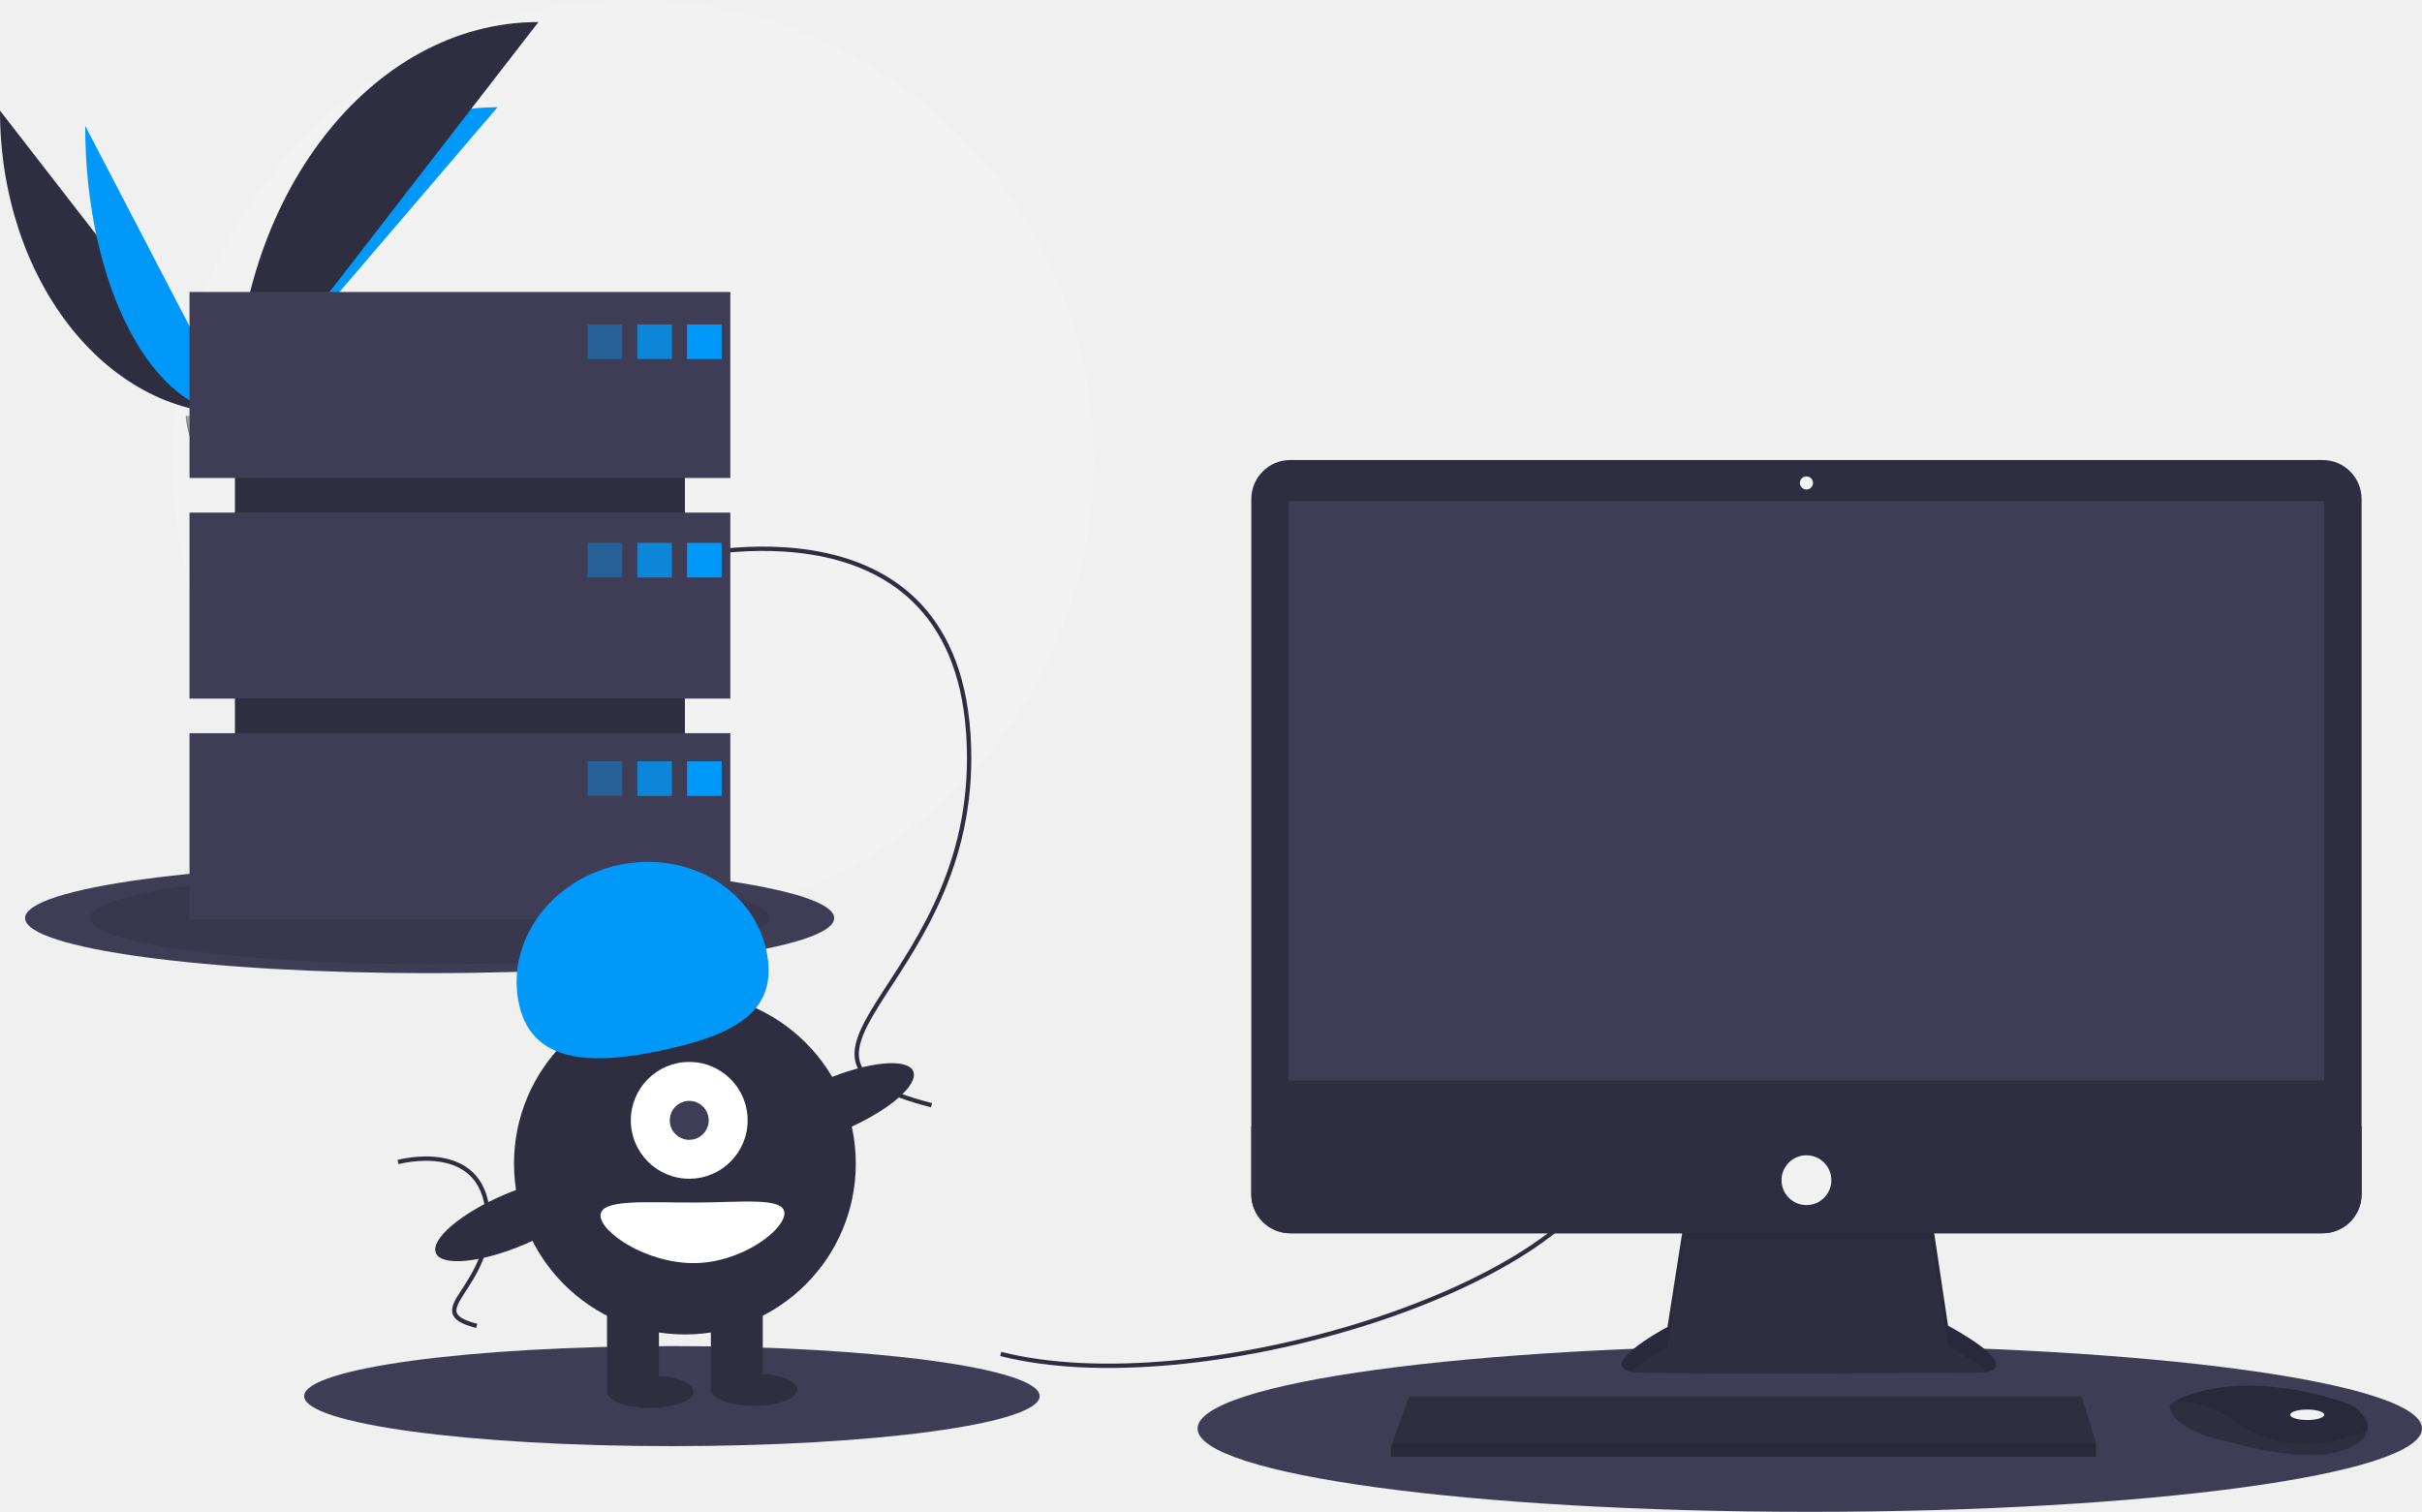
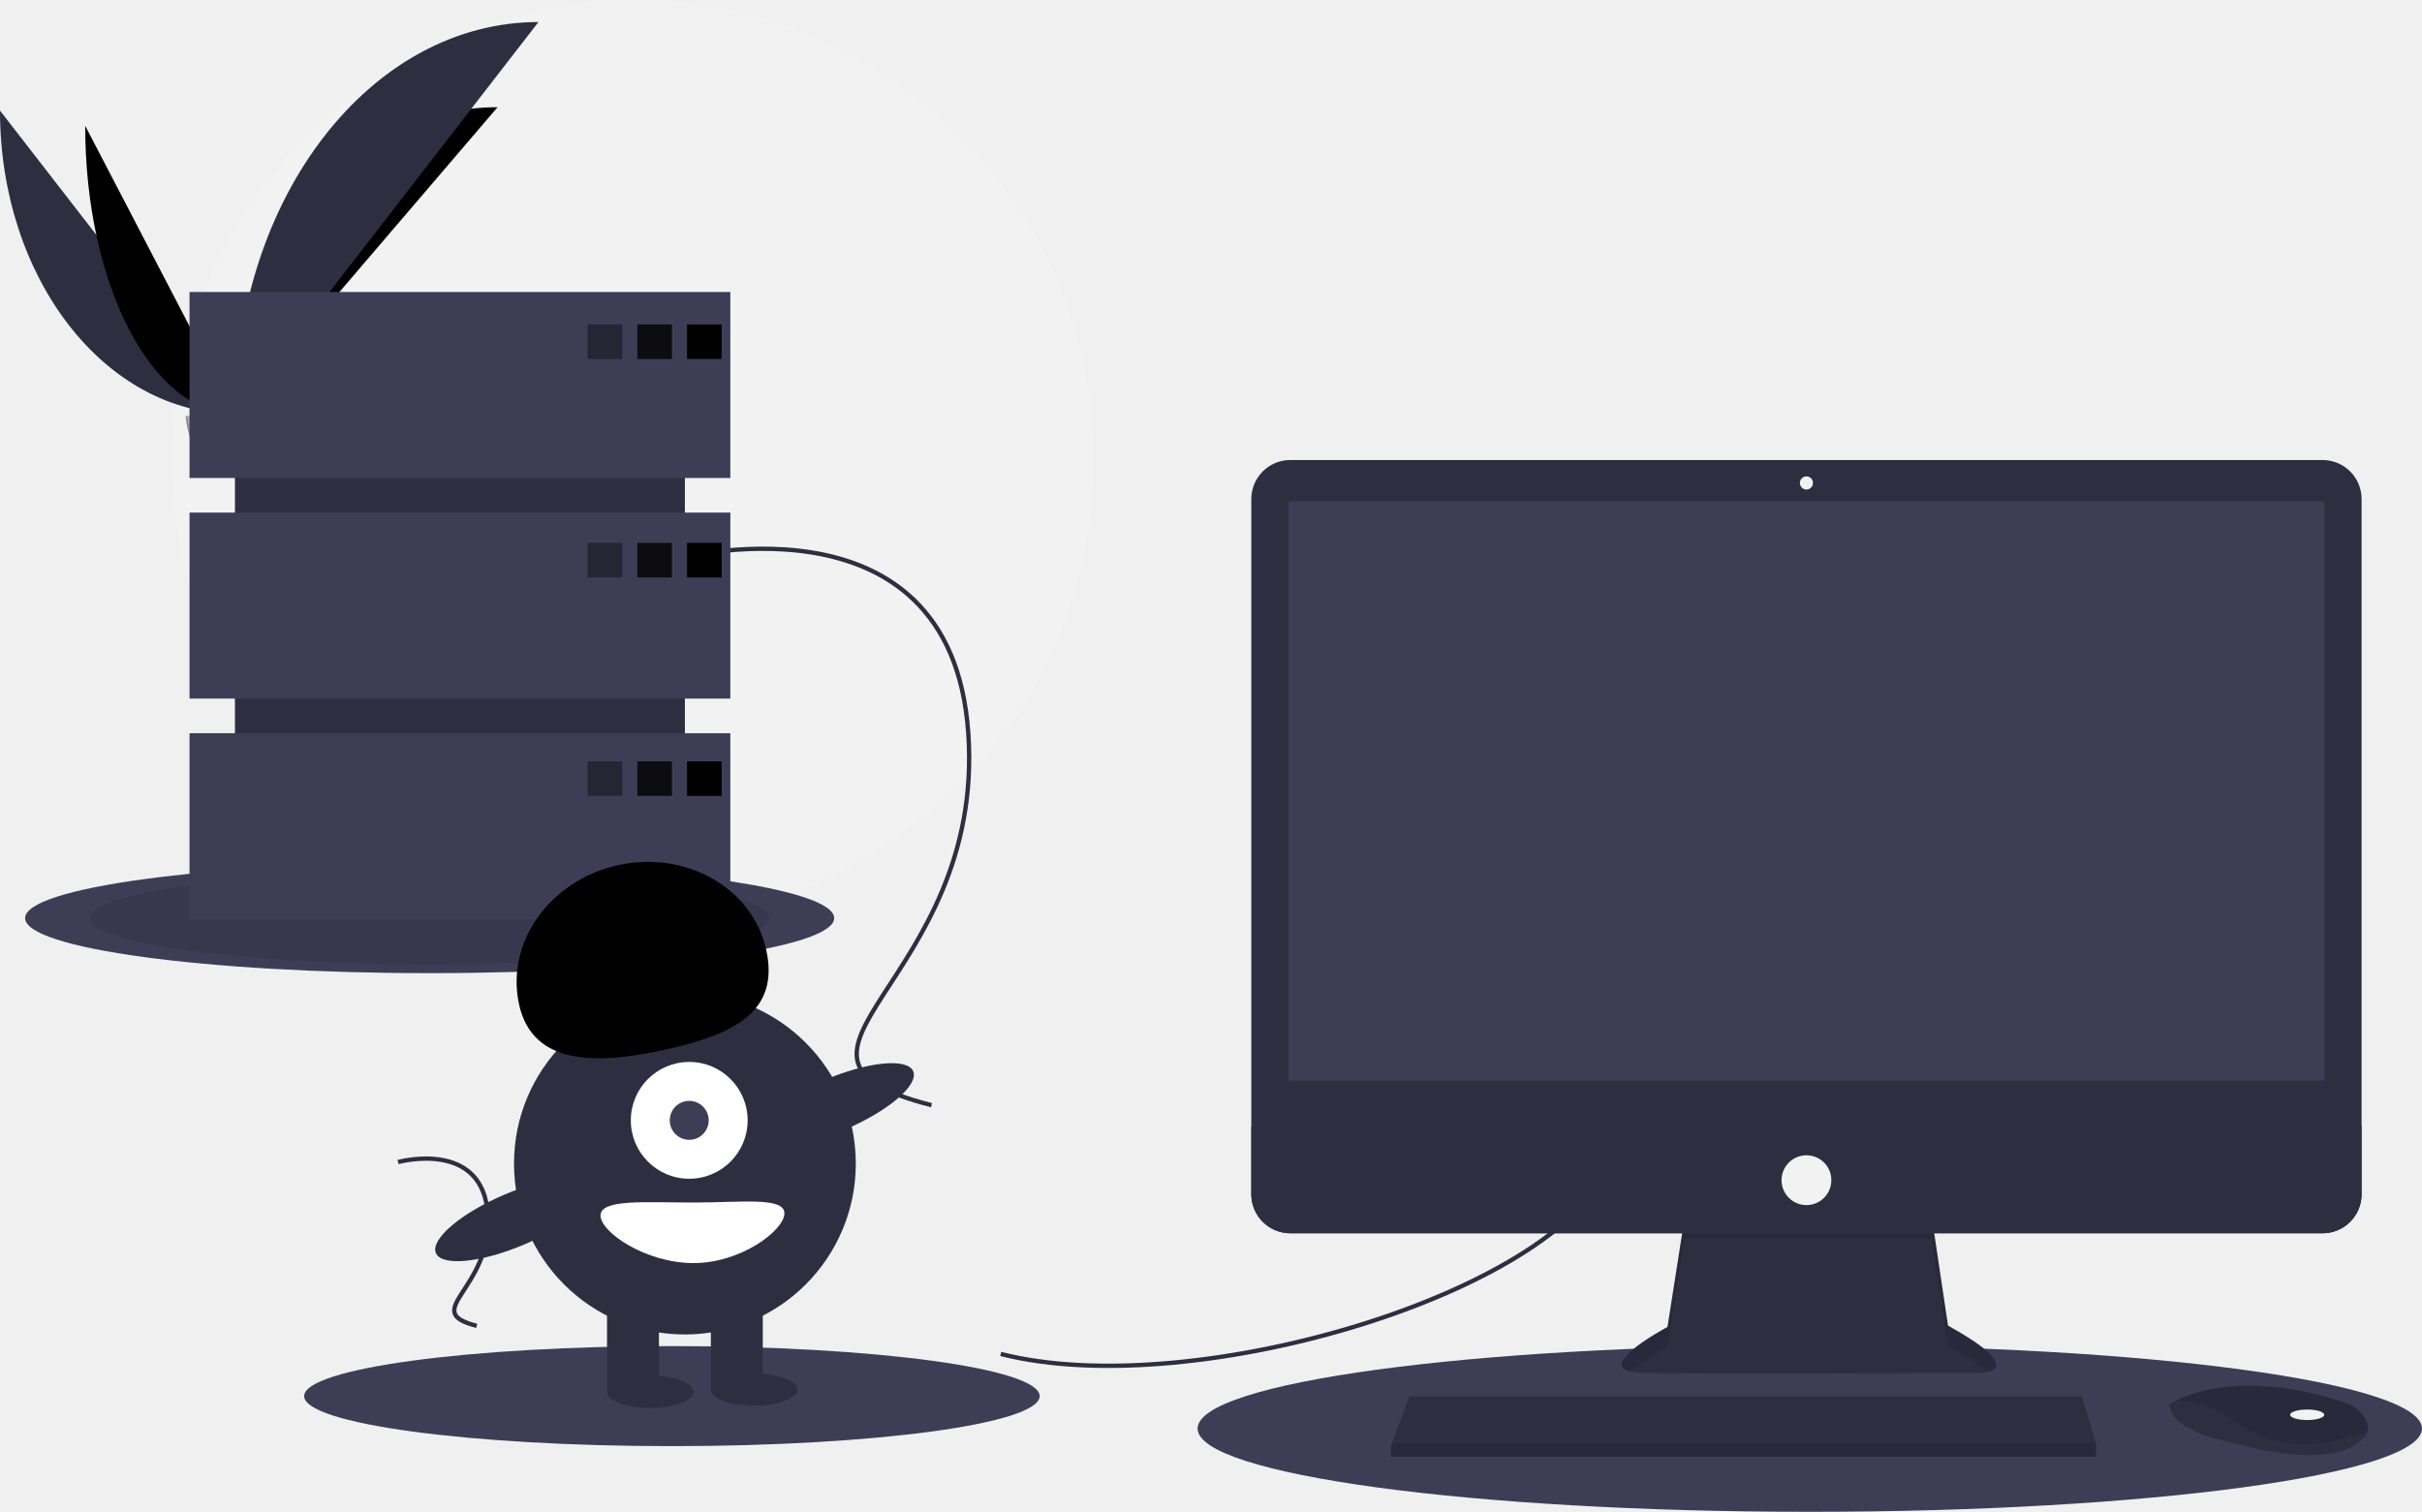
<svg xmlns="http://www.w3.org/2000/svg" data-name="Layer 1" width="1119.609" height="699" viewBox="0 0 1119.609 699">
  <circle cx="292.609" cy="213" r="213" fill="#f2f2f2" />
  <path d="M31.391,151.642c0,77.498,48.618,140.208,108.701,140.208" transform="translate(-31.39089 -100.5)" fill="#2f2e41" />
-   <path d="M140.092,291.851c0-78.369,54.255-141.784,121.304-141.784" transform="translate(-31.39089 -100.5)" fill="#0099f9" />
-   <path d="M70.775,158.668c0,73.615,31.003,133.183,69.316,133.183" transform="translate(-31.39089 -100.5)" fill="#0099f9" />
+   <path d="M140.092,291.851c0-78.369,54.255-141.784,121.304-141.784" transform="translate(-31.39089 -100.5)" fill="PRIMARY" />
+   <path d="M70.775,158.668c0,73.615,31.003,133.183,69.316,133.183" transform="translate(-31.39089 -100.5)" fill="PRIMARY" />
  <path d="M140.092,291.851c0-100.138,62.71-181.168,140.208-181.168" transform="translate(-31.39089 -100.5)" fill="#2f2e41" />
  <path d="M117.224,292.839s15.416-.475,20.061-3.783,23.713-7.258,24.866-1.953,23.167,26.388,5.763,26.529-40.439-2.711-45.076-5.535S117.224,292.839,117.224,292.839Z" transform="translate(-31.39089 -100.5)" fill="#a8a8a8" />
  <path d="M168.224,311.785c-17.404.14-40.439-2.711-45.076-5.535-3.531-2.151-4.938-9.869-5.409-13.43-.326.014-.515.02-.515.02s.976,12.433,5.613,15.257,27.672,5.676,45.076,5.535c5.024-.041,6.759-1.828,6.664-4.475C173.879,310.756,171.963,311.755,168.224,311.785Z" transform="translate(-31.39089 -100.5)" opacity="0.2" />
  <ellipse cx="198.609" cy="424.5" rx="187" ry="25.44" fill="#3f3d56" />
  <ellipse cx="198.609" cy="424.5" rx="157" ry="21.359" opacity="0.1" />
  <ellipse cx="836.609" cy="660.5" rx="283" ry="38.5" fill="#3f3d56" />
  <ellipse cx="310.609" cy="645.5" rx="170" ry="23.127" fill="#3f3d56" />
  <path d="M494,726.5c90,23,263-30,282-90" transform="translate(-31.39089 -100.5)" fill="none" stroke="#2f2e41" stroke-miterlimit="10" stroke-width="2" />
  <path d="M341,359.5s130-36,138,80-107,149-17,172" transform="translate(-31.39089 -100.5)" fill="none" stroke="#2f2e41" stroke-miterlimit="10" stroke-width="2" />
  <path d="M215.402,637.783s39.072-10.82,41.477,24.044-32.16,44.783-5.109,51.696" transform="translate(-31.39089 -100.5)" fill="none" stroke="#2f2e41" stroke-miterlimit="10" stroke-width="2" />
  <path d="M810.096,663.74,802.218,714.035s-38.782,20.603-11.513,21.209,155.733,0,155.733,0,24.845,0-14.543-21.815l-7.878-52.719Z" transform="translate(-31.39089 -100.5)" fill="#2f2e41" />
  <path d="M785.219,734.698c6.193-5.51,16.999-11.252,16.999-11.252l7.878-50.295,113.922.107,7.878,49.582c9.185,5.087,14.875,8.987,18.204,11.978,5.059-1.154,10.587-5.444-18.204-21.389l-7.878-52.719-113.922,3.03L802.218,714.035S769.63,731.35,785.219,734.698Z" transform="translate(-31.39089 -100.5)" opacity="0.1" />
  <rect x="578.433" y="212.689" width="513.253" height="357.52" rx="18.046" fill="#2f2e41" />
  <rect x="595.703" y="231.777" width="478.713" height="267.837" fill="#3f3d56" />
  <circle cx="835.059" cy="223.293" r="3.03" fill="#f2f2f2" />
  <path d="M1123.077,621.322V652.663a18.043,18.043,0,0,1-18.046,18.046H627.869A18.043,18.043,0,0,1,609.824,652.663V621.322Z" transform="translate(-31.39089 -100.5)" fill="#2f2e41" />
  <polygon points="968.978 667.466 968.978 673.526 642.968 673.526 642.968 668.678 643.417 667.466 651.452 645.651 962.312 645.651 968.978 667.466" fill="#2f2e41" />
  <path d="M1125.828,762.034c-.594,2.539-2.836,5.217-7.902,7.75-18.179,9.089-55.143-2.424-55.143-2.424s-28.48-4.848-28.48-17.573a22.725,22.725,0,0,1,2.497-1.485c7.643-4.044,32.984-14.021,77.918.422a18.739,18.739,0,0,1,8.541,5.597C1125.079,756.454,1126.507,759.157,1125.828,762.034Z" transform="translate(-31.39089 -100.5)" fill="#2f2e41" />
  <path d="M1125.828,762.034c-22.251,8.526-42.084,9.162-62.439-4.975-10.265-7.126-19.591-8.89-26.59-8.756,7.643-4.044,32.984-14.021,77.918.422a18.739,18.739,0,0,1,8.541,5.597C1125.079,756.454,1126.507,759.157,1125.828,762.034Z" transform="translate(-31.39089 -100.5)" opacity="0.1" />
  <ellipse cx="1066.538" cy="654.135" rx="7.878" ry="2.424" fill="#f2f2f2" />
  <circle cx="835.059" cy="545.667" r="11.513" fill="#f2f2f2" />
  <polygon points="968.978 667.466 968.978 673.526 642.968 673.526 642.968 668.678 643.417 667.466 968.978 667.466" opacity="0.1" />
  <rect x="108.609" y="159" width="208" height="242" fill="#2f2e41" />
  <rect x="87.609" y="135" width="250" height="86" fill="#3f3d56" />
  <rect x="87.609" y="237" width="250" height="86" fill="#3f3d56" />
  <rect x="87.609" y="339" width="250" height="86" fill="#3f3d56" />
-   <rect x="271.609" y="150" width="16" height="16" fill="#0099f9" opacity="0.4" />
-   <rect x="294.609" y="150" width="16" height="16" fill="#0099f9" opacity="0.8" />
-   <rect x="317.609" y="150" width="16" height="16" fill="#0099f9" />
-   <rect x="271.609" y="251" width="16" height="16" fill="#0099f9" opacity="0.4" />
-   <rect x="294.609" y="251" width="16" height="16" fill="#0099f9" opacity="0.8" />
-   <rect x="317.609" y="251" width="16" height="16" fill="#0099f9" />
-   <rect x="271.609" y="352" width="16" height="16" fill="#0099f9" opacity="0.4" />
-   <rect x="294.609" y="352" width="16" height="16" fill="#0099f9" opacity="0.8" />
-   <rect x="317.609" y="352" width="16" height="16" fill="#0099f9" />
+   <rect x="271.609" y="150" width="16" height="16" fill="PRIMARY" opacity="0.4" />
+   <rect x="294.609" y="150" width="16" height="16" fill="PRIMARY" opacity="0.8" />
+   <rect x="317.609" y="150" width="16" height="16" fill="PRIMARY" />
+   <rect x="271.609" y="251" width="16" height="16" fill="PRIMARY" opacity="0.4" />
+   <rect x="294.609" y="251" width="16" height="16" fill="PRIMARY" opacity="0.8" />
+   <rect x="317.609" y="251" width="16" height="16" fill="PRIMARY" />
+   <rect x="271.609" y="352" width="16" height="16" fill="PRIMARY" opacity="0.4" />
+   <rect x="294.609" y="352" width="16" height="16" fill="PRIMARY" opacity="0.8" />
+   <rect x="317.609" y="352" width="16" height="16" fill="PRIMARY" />
  <circle cx="316.609" cy="538" r="79" fill="#2f2e41" />
  <rect x="280.609" y="600" width="24" height="43" fill="#2f2e41" />
  <rect x="328.609" y="600" width="24" height="43" fill="#2f2e41" />
  <ellipse cx="300.609" cy="643.5" rx="20" ry="7.5" fill="#2f2e41" />
  <ellipse cx="348.609" cy="642.5" rx="20" ry="7.5" fill="#2f2e41" />
  <circle cx="318.609" cy="518" r="27" fill="#fff" />
  <circle cx="318.609" cy="518" r="9" fill="#3f3d56" />
-   <path d="M271.367,565.032c-6.379-28.568,14.012-57.434,45.544-64.475s62.265,10.41,68.644,38.978-14.519,39.104-46.051,46.145S277.746,593.6,271.367,565.032Z" transform="translate(-31.39089 -100.5)" fill="#0099f9" />
+   <path d="M271.367,565.032c-6.379-28.568,14.012-57.434,45.544-64.475s62.265,10.41,68.644,38.978-14.519,39.104-46.051,46.145S277.746,593.6,271.367,565.032Z" transform="translate(-31.39089 -100.5)" fill="PRIMARY" />
  <ellipse cx="417.215" cy="611.344" rx="39.5" ry="12.4" transform="translate(-238.2867 112.9804) rotate(-23.17116)" fill="#2f2e41" />
  <ellipse cx="269.215" cy="664.344" rx="39.5" ry="12.4" transform="translate(-271.0797 59.02084) rotate(-23.17116)" fill="#2f2e41" />
  <path d="M394,661.5c0,7.732-19.909,23-42,23s-43-14.268-43-22,20.909-6,43-6S394,653.768,394,661.5Z" transform="translate(-31.39089 -100.5)" fill="#fff" />
</svg>
